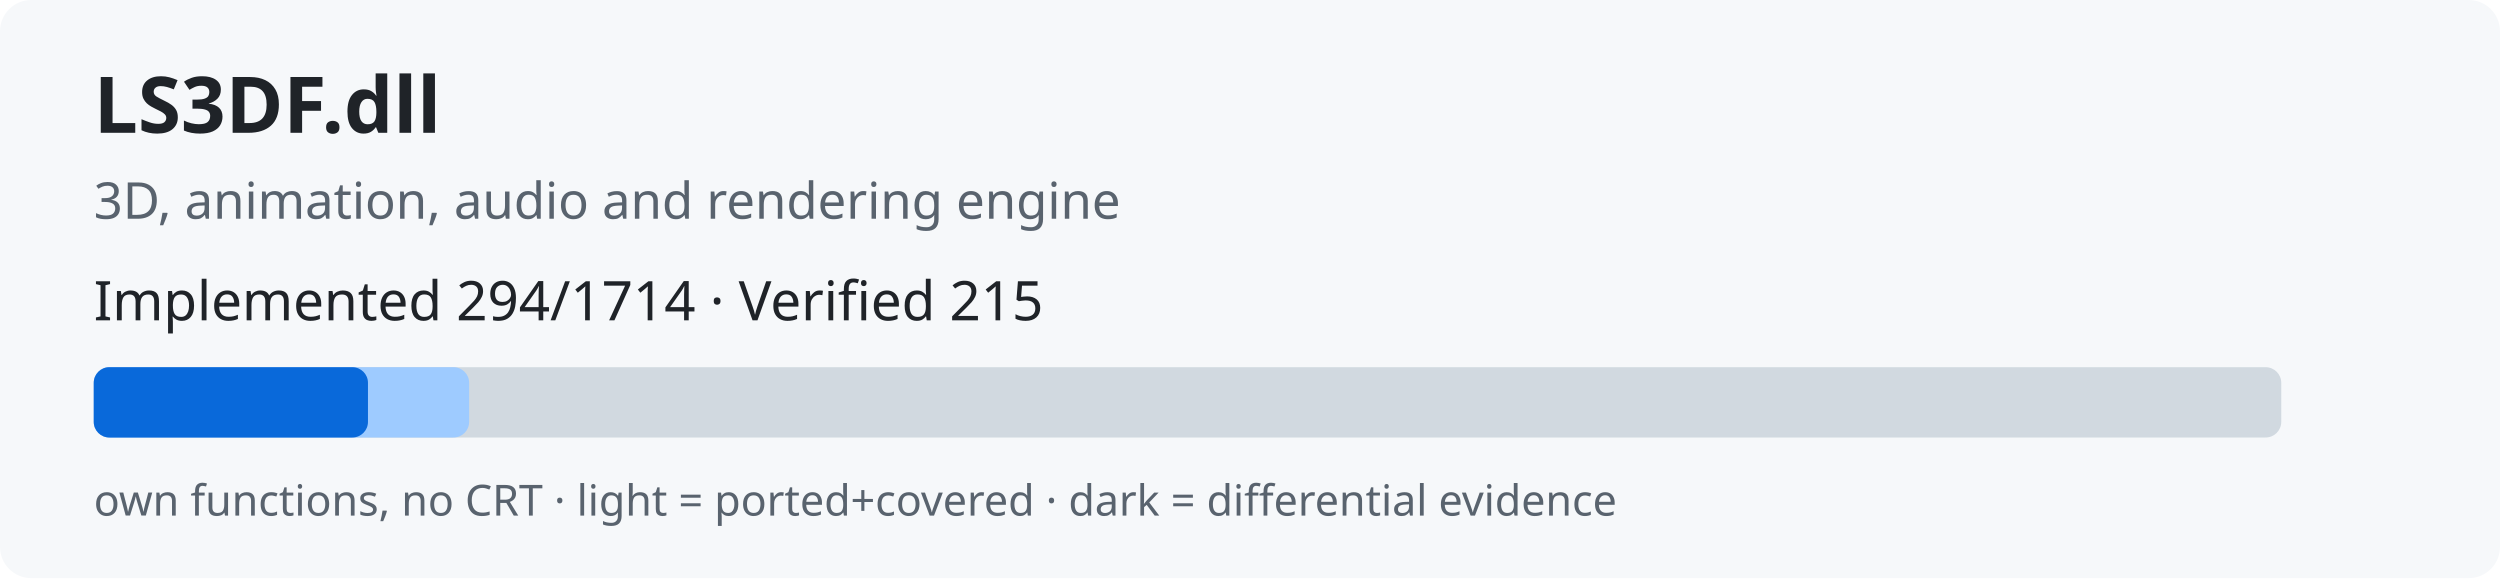
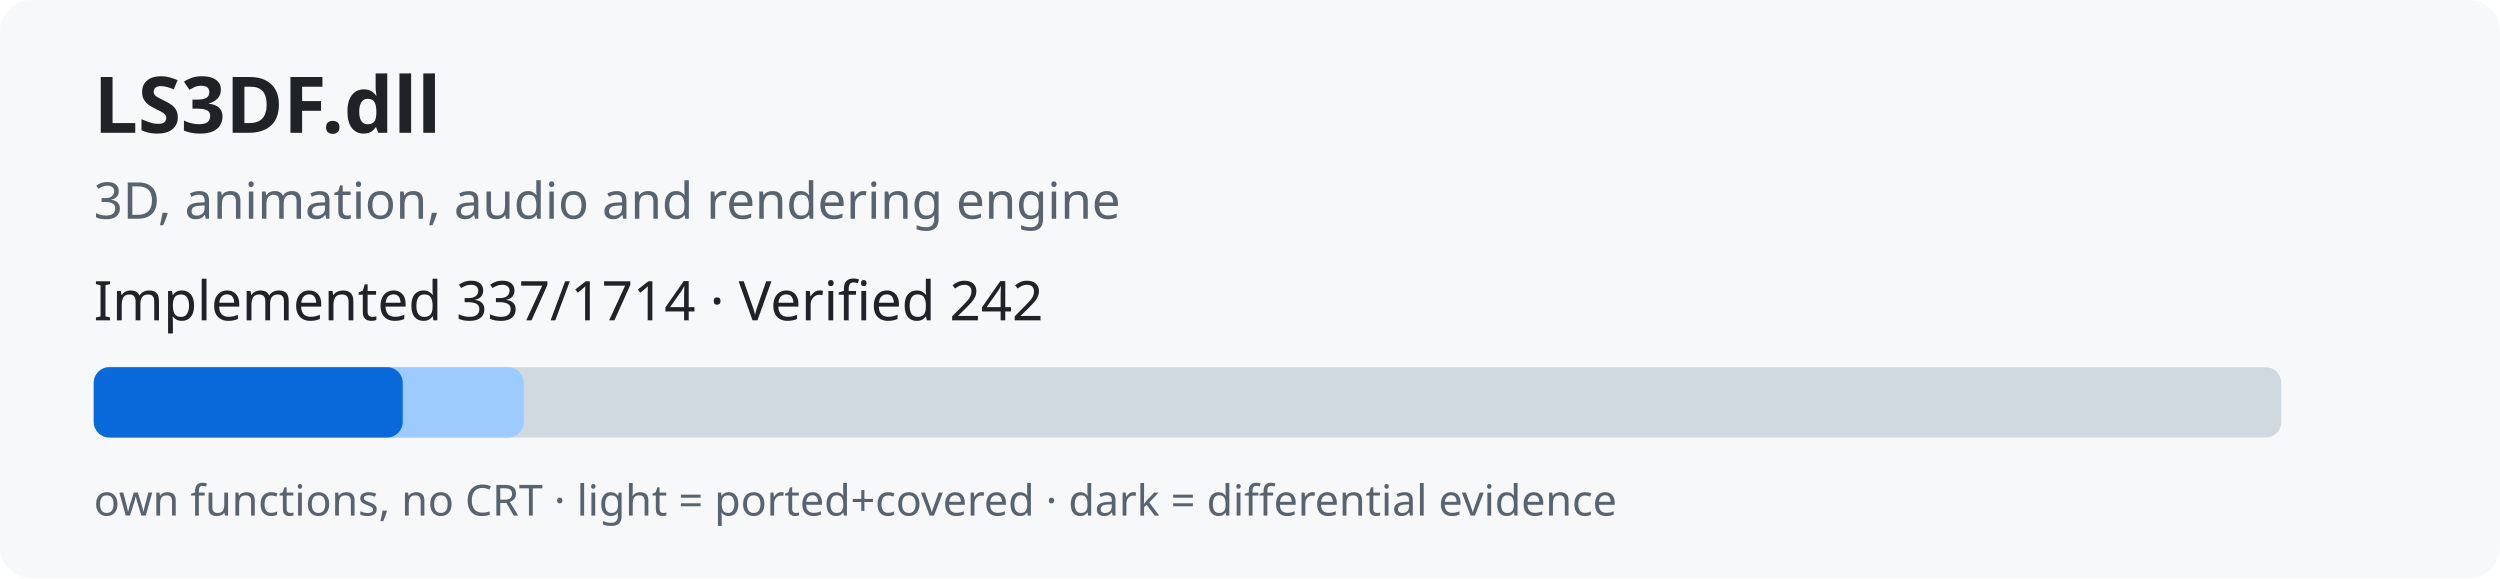
<svg xmlns="http://www.w3.org/2000/svg" width="640" height="148" role="img">
  <rect width="640" height="148" rx="8" fill="#f6f8fa" />
  <text x="24" y="34" font-family="sans-serif" font-size="20" font-weight="bold" fill="#1f2328">LS3DF.dll</text>
  <text x="24" y="56" font-family="sans-serif" font-size="13" fill="#59636e">3D, animation, audio and rendering engine</text>
-   <text x="24" y="82" font-family="sans-serif" font-size="14" fill="#1f2328">Implemented 294/1714 · Verified 215</text>
+   <text x="24" y="82" font-family="sans-serif" font-size="14" fill="#1f2328">Implemented 337/1714 · Verified 242</text>
  <rect x="24" y="94" width="560" height="18" rx="4" fill="#d1d9e0" />
-   <rect x="24" y="94" width="96.1" height="18" rx="4" fill="#9ecbff" />
-   <rect x="24" y="94" width="70.2" height="18" rx="4" fill="#0969da" />
+   <rect x="24" y="94" width="110.1" height="18" rx="4" fill="#9ecbff" />
+   <rect x="24" y="94" width="79.1" height="18" rx="4" fill="#0969da" />
  <text x="24" y="132" font-family="sans-serif" font-size="11" fill="#59636e">own functions, no CRT · light = ported+covered · dark = differential evidence</text>
</svg>
